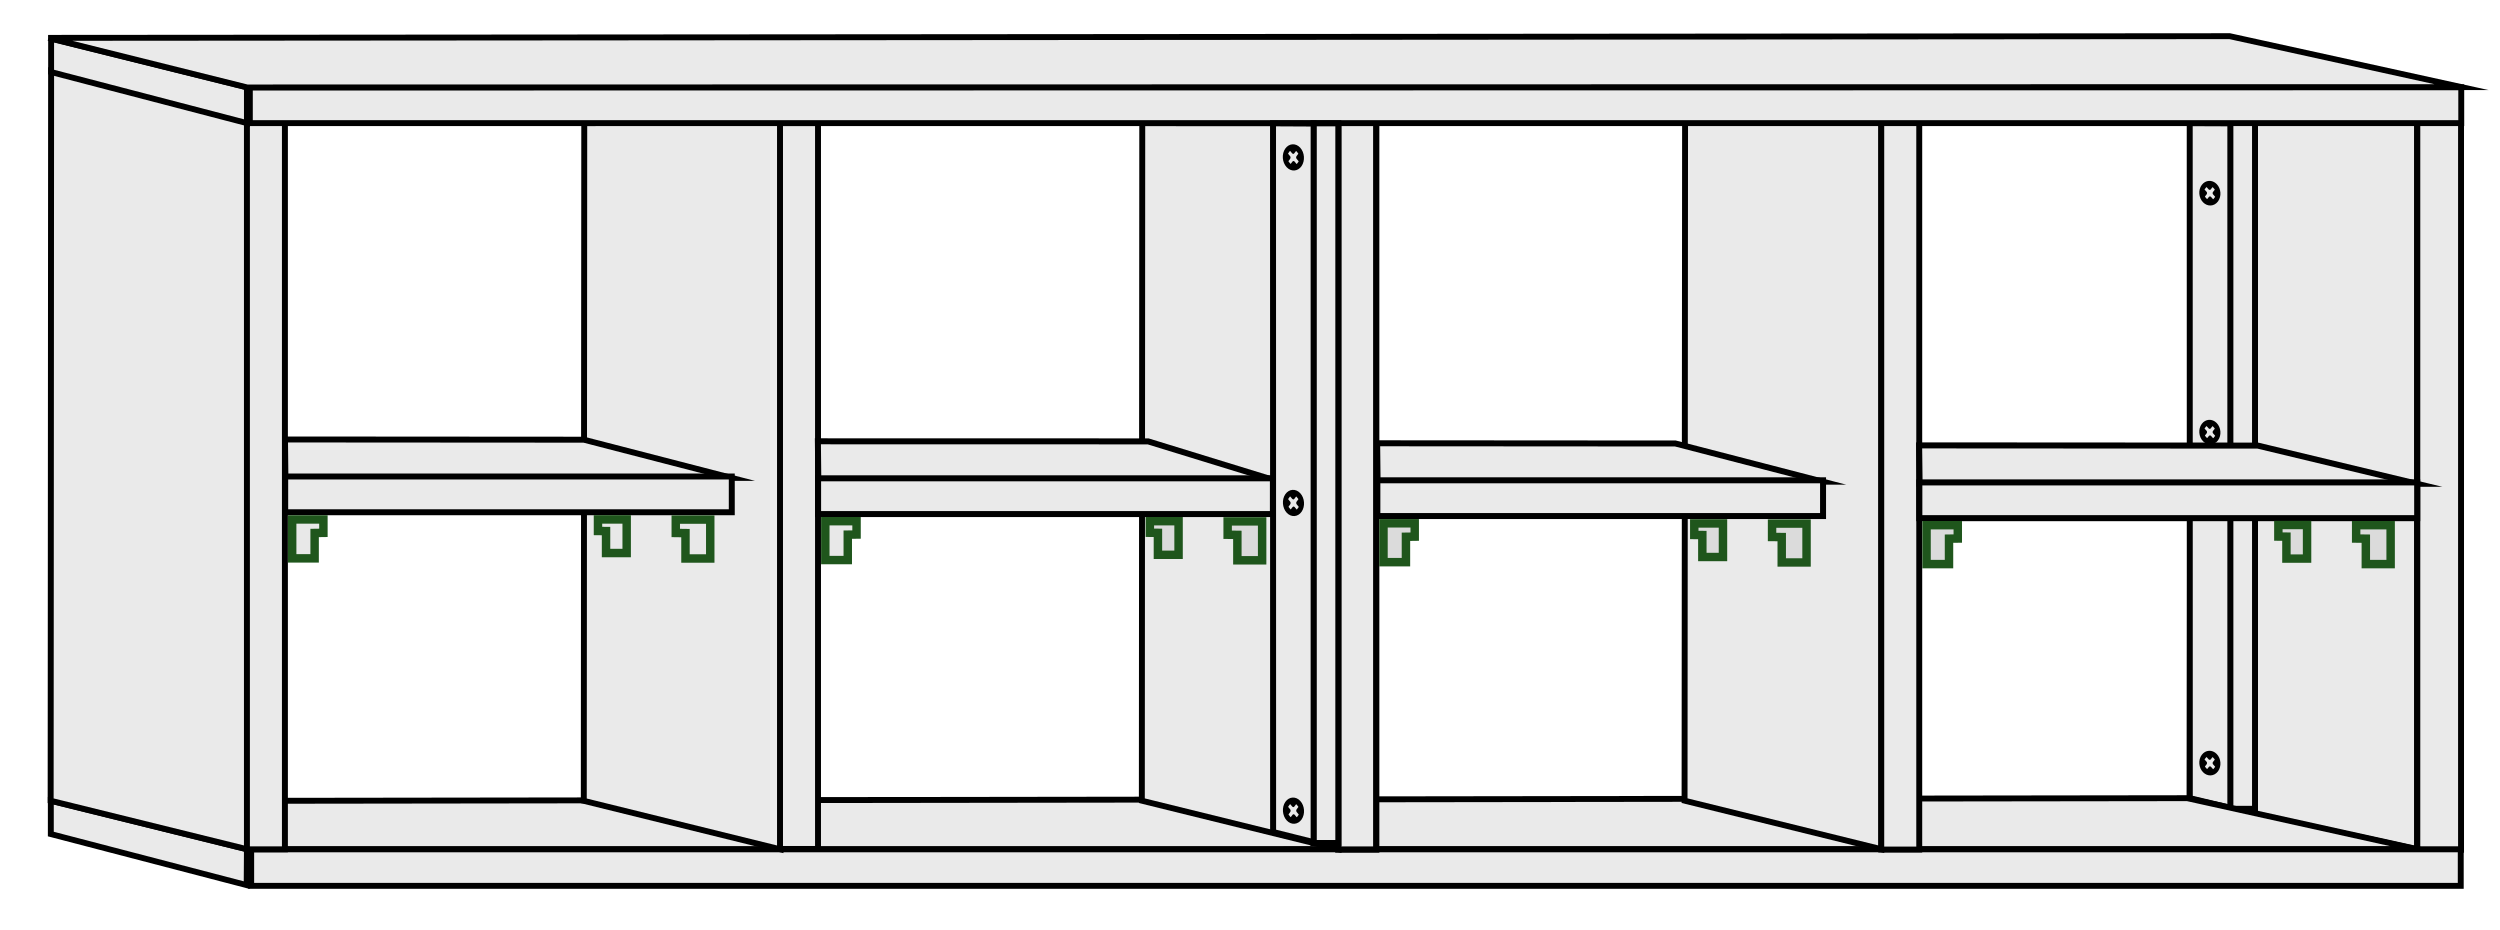
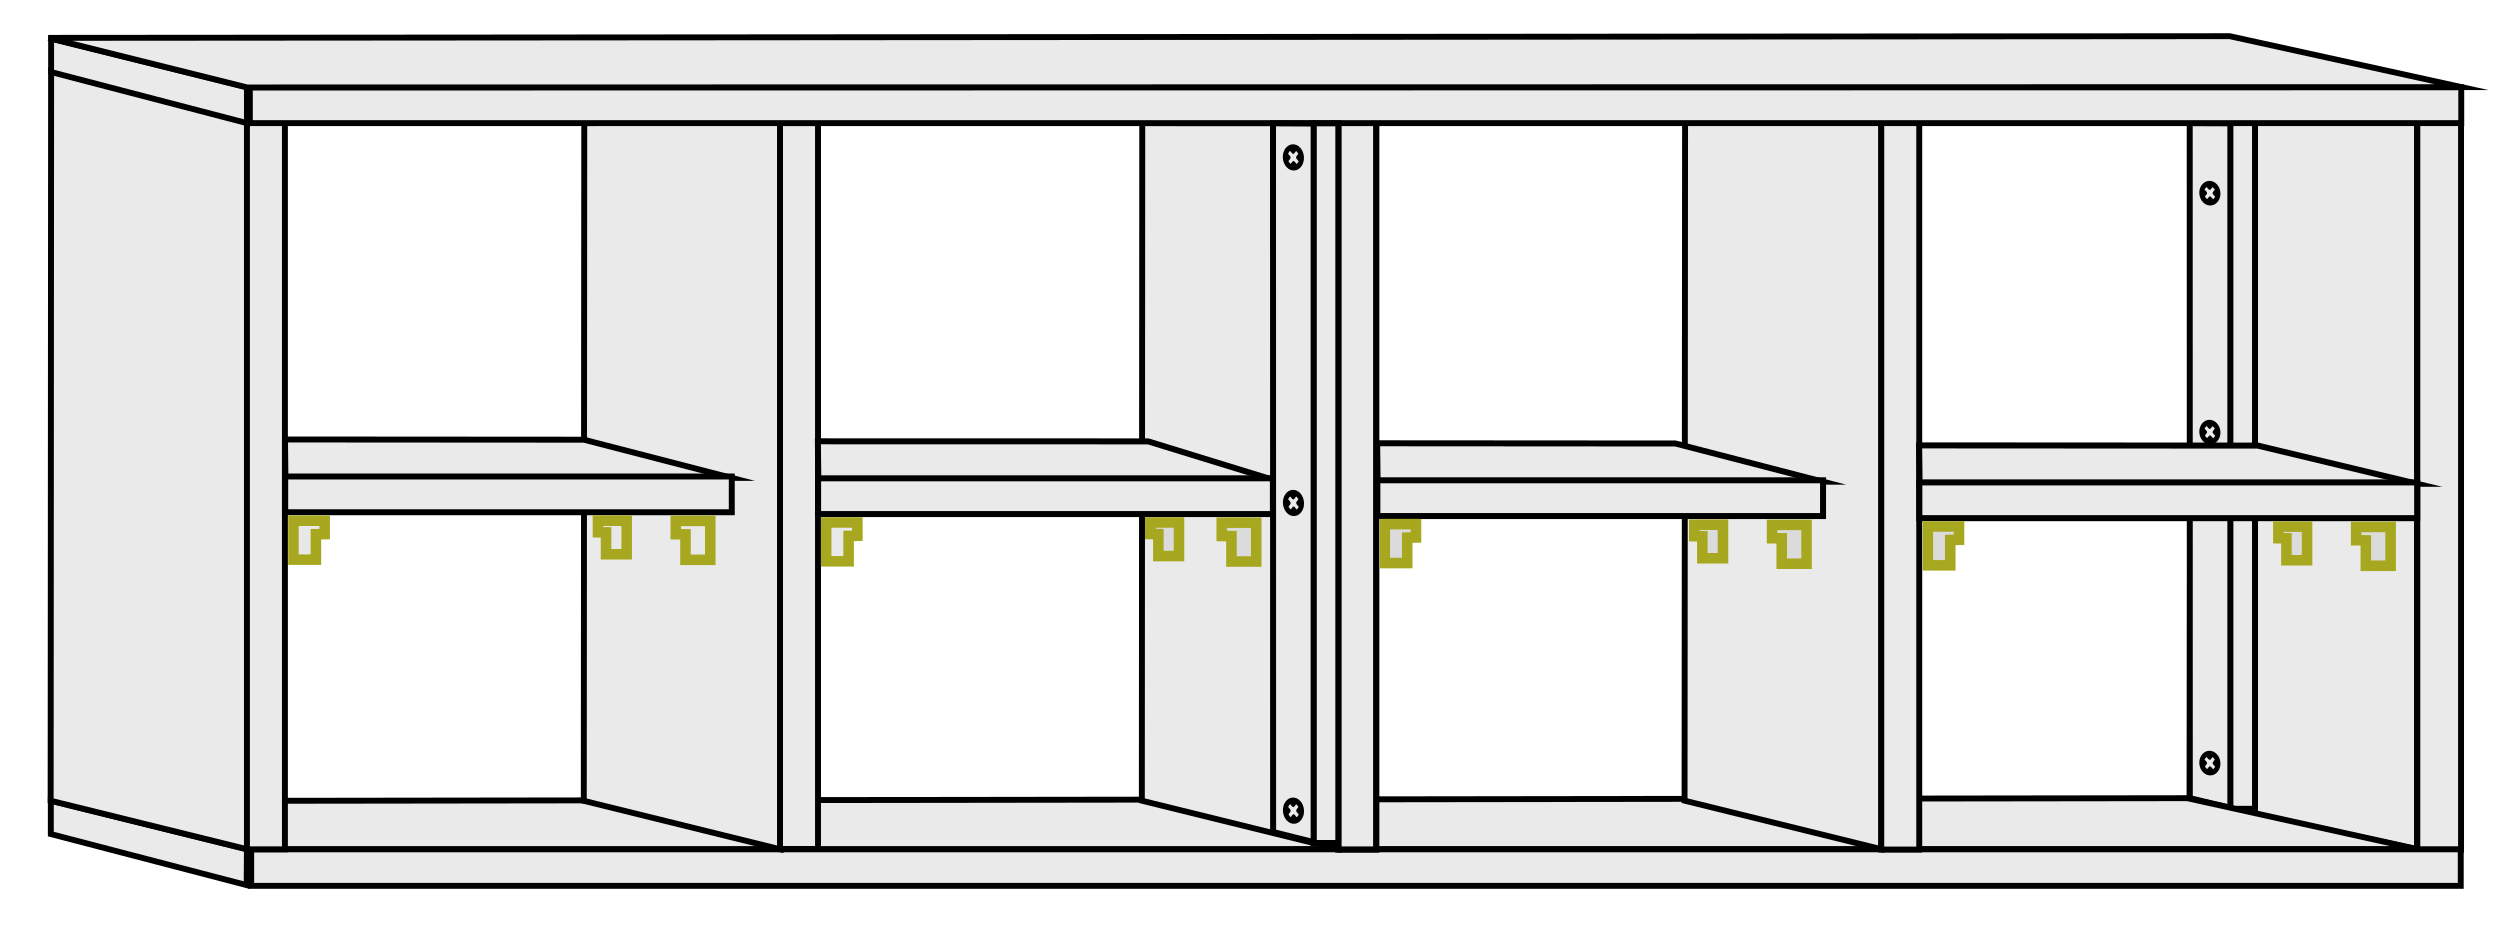
<svg xmlns="http://www.w3.org/2000/svg" version="1.1" id="CLOSET" x="0px" y="0px" viewBox="0 0 5922.9 2203.1" style="enable-background:new 0 0 5922.9 2203.1;" xml:space="preserve">
  <style type="text/css">
	.st0{fill:#EAEAEA;stroke:#000000;stroke-width:14.085;stroke-miterlimit:10;}
	.st1{fill:#EAEAEA;stroke:#000000;stroke-width:14.06;stroke-miterlimit:10;}
	.st2{fill:#CCCCCC;stroke:#DAD528;stroke-width:19.578;stroke-miterlimit:10;}
	.st3{fill:#EAEAEA;stroke:#000000;stroke-width:14.123;stroke-miterlimit:10;}
	.st4{fill:#EAEAEA;stroke:#000000;stroke-width:13.994;stroke-miterlimit:10;}
	.st5{fill:#EAEAEA;stroke:#000000;stroke-width:14.027;stroke-miterlimit:10;}
	.st6{fill:#EAEAEA;stroke:#000000;stroke-width:14.021;stroke-miterlimit:10;}
	.st7{fill:#EAEAEA;stroke:#000000;stroke-width:14.781;stroke-miterlimit:10;}
	.st8{fill:#EAEAEA;stroke:#000000;stroke-width:14.023;stroke-miterlimit:10;}
	.st9{fill:#EAEAEA;stroke:#000000;stroke-width:14.098;stroke-miterlimit:10;}
	.st10{fill:#EAEAEA;stroke:#000000;stroke-width:14.21;stroke-miterlimit:10;}
	.st11{fill:#EAEAEA;stroke:#000000;stroke-width:14.199;stroke-miterlimit:10;}
	.st12{fill:#EAEAEA;stroke:#000000;stroke-width:14.312;stroke-miterlimit:10;}
	.st13{fill:#EAEAEA;stroke:#000000;stroke-width:14.089;stroke-miterlimit:10;}
	.st14{fill:#EAEAEA;stroke:#000000;stroke-width:14.177;stroke-miterlimit:10;}
	.st15{fill:#EAEAEA;stroke:#000000;stroke-width:14.171;stroke-miterlimit:10;}
- 	.st16{fill:#DBDBDB;stroke:#1F561C;stroke-width:20;stroke-miterlimit:10;}
- 	.st17{fill:#E8E8E8;stroke:#1F561C;stroke-width:20;stroke-miterlimit:10;}
+ 	.st16{fill:#DBDBDB;stroke:#A8A820;stroke-width:25;stroke-miterlimit:10;}
+ 	.st17{fill:#E8E8E8;stroke:#A8A820;stroke-width:25;stroke-miterlimit:10;}
</style>
  <g id="LATERAL-DERECHA">
    <polygon class="st0" points="5726.4,2012.2 5187.7,1895.9 5189.8,290.2 5726.4,291.4  " />
    <rect x="5727" y="291.2" class="st1" width="103.6" height="1722" />
  </g>
  <g id="TABLITA-TRASERA-ESCONDIDA">
    <polygon class="st2" points="313.1,1920.2 254.1,1920.2 254.2,221.8 313.7,215.2  " />
    <polygon class="st2" points="254.6,1917.7 158.6,1894.1 158.2,197.2 254.2,221.8  " />
  </g>
  <g id="TABLITA-TRASERA">
    <rect x="5283.5" y="291.2" class="st3" width="59" height="1625" />
    <polygon class="st3" points="5284,1913.8 5188,1891 5187.8,291.7 5284,292.1  " />
    <path d="M5219.5,479.4c10.6,10.8,26.4,9.8,35.3-2.2c8.8-12,7.4-30.4-3.2-41.2s-26.4-9.8-35.3,2.2   C5207.4,450.1,5208.9,468.6,5219.5,479.4z M5227.2,443.5c0.6-0.5,0.9,0.1,0.9,0.1s2.4,2.8,4.7,5.3c2.8,2.2,4.4,0.2,4.4,0.2   s4.2-5.1,4.5-5.5c0.4-0.4,0.8,0.1,0.8,0.1l1.2,1.4c0,0,2.8,3.2,3.2,3.6c0.3,0.6,0.1,1,0.1,1s-2.6,3-4.3,5.4   c-1.6,2.6,0.2,5.2,0.2,5.2l2.5,2.8c0,0,2,2.2,2.4,2.7c0.3,0.7,0,1,0,1s-3.5,4.3-3.9,4.8c-0.4,0.6-1.1,0-1.1,0s-2.8-3.3-4.8-5.4   c-2.2-1.9-4.4,0-4.4,0s-3.9,4.8-4.3,5.3c-0.6,0.2-0.8-0.1-0.8-0.1s-3.6-4-4.2-4.8c-0.7-0.8-0.2-1.4-0.2-1.4l3.4-4.2   c2.5-3,0.7-6,0.7-6l-4.8-5.4c0,0-0.5-0.6-0.3-1.2C5223.3,448.4,5226.6,444.1,5227.2,443.5z" />
    <path d="M5219.5,1829.6c10.6,10.8,26.4,9.8,35.3-2.2c8.8-12,7.4-30.4-3.2-41.2c-10.6-10.8-26.4-9.8-35.3,2.2   C5207.4,1800.4,5208.9,1818.9,5219.5,1829.6z M5227.2,1793.8c0.6-0.5,0.9,0.1,0.9,0.1s2.4,2.8,4.7,5.3c2.8,2.2,4.4,0.2,4.4,0.2   s4.2-5.1,4.5-5.5c0.4-0.4,0.8,0.1,0.8,0.1l1.2,1.4c0,0,2.8,3.2,3.2,3.6c0.3,0.6,0.1,1,0.1,1s-2.6,3-4.3,5.4   c-1.6,2.6,0.2,5.2,0.2,5.2l2.5,2.8c0,0,2,2.2,2.4,2.7c0.3,0.7,0,1,0,1s-3.5,4.3-3.9,4.8c-0.4,0.6-1.1,0-1.1,0s-2.8-3.3-4.8-5.4   c-2.2-1.9-4.4,0-4.4,0s-3.9,4.8-4.3,5.3c-0.6,0.2-0.8-0.1-0.8-0.1s-3.6-4-4.2-4.8c-0.7-0.8-0.2-1.4-0.2-1.4l3.4-4.2   c2.5-3,0.7-6,0.7-6l-4.8-5.4c0,0-0.5-0.6-0.3-1.2C5223.3,1798.7,5226.6,1794.4,5227.2,1793.8z" />
    <path d="M5219.5,1045.5c10.6,10.8,26.4,9.8,35.3-2.2c8.8-12,7.4-30.4-3.2-41.2s-26.4-9.8-35.3,2.2   C5207.4,1016.3,5208.9,1034.8,5219.5,1045.5z M5227.2,1009.7c0.6-0.5,0.9,0.1,0.9,0.1s2.4,2.8,4.7,5.3c2.8,2.2,4.4,0.2,4.4,0.2   s4.2-5.1,4.5-5.5c0.4-0.4,0.8,0.1,0.8,0.1l1.2,1.4c0,0,2.8,3.2,3.2,3.6c0.3,0.6,0.1,1,0.1,1s-2.6,3-4.3,5.4   c-1.6,2.6,0.2,5.2,0.2,5.2l2.5,2.8c0,0,2,2.2,2.4,2.7c0.3,0.7,0,1,0,1s-3.5,4.3-3.9,4.8c-0.4,0.6-1.1,0-1.1,0s-2.8-3.3-4.8-5.4   c-2.2-1.9-4.4,0-4.4,0s-3.9,4.8-4.3,5.3c-0.6,0.2-0.8-0.1-0.8-0.1s-3.6-4-4.2-4.8c-0.7-0.8-0.2-1.4-0.2-1.4l3.4-4.2   c2.5-3,0.7-6,0.7-6l-4.8-5.4c0,0-0.5-0.6-0.3-1.2C5223.2,1014.6,5226.6,1010.3,5227.2,1009.7z" />
  </g>
  <g id="BASE">
    <polyline class="st4" points="5182.4,1891 673.5,1897.2 5181.8,1891 5726.9,2011.7 590.8,2012 590.8,1902.9 672.4,1898.2  " />
    <rect x="595.1" y="2012.2" class="st4" width="5234.8" height="86.5" />
    <polyline class="st4" points="584.4,2012 120.4,1897 120.4,1976 584.4,2097 585,2011.7  " />
  </g>
  <g id="DIVISIONES-VERTICALES">
    <g id="DIVISION-VERTICAL-DERECHA">
      <polygon class="st5" points="4457.1,2011.9 3991,1896.9 3992.2,290.2 4457.1,290.4   " />
      <rect x="4457" y="290.2" class="st5" width="90" height="1722.5" />
    </g>
    <g id="DIVISION-CENTRAL">
      <polygon class="st6" points="3171.2,2011.9 2705.2,1897 2706.2,291.7 3171.2,291.9   " />
      <rect x="3170.7" y="291.2" class="st7" width="89.8" height="1721.5" />
    </g>
    <g id="DIVISION-VERTICAL-IZQUIERDA_00000085229740836627909760000005526871516412138418_">
      <polygon class="st8" points="1849.1,2012.3 1383.1,1897.3 1384.2,291.6 1849.1,291.2   " />
      <rect x="1848" y="291.6" class="st8" width="90" height="1719.7" />
    </g>
  </g>
  <g id="DIVISIONES-HORIZONTALES">
    <g id="DIVISION-HORIZONTAL-EXTREMA-IZQUIERDA">
      <polygon class="st9" points="676.2,1131.7 1733.3,1132.2 1383.2,1041.7 675.2,1041.2   " />
      <rect x="675.7" y="1128.9" class="st9" width="1058" height="84.7" />
    </g>
    <g id="DIVISION-HORIZONTAL-INTERNA-IZQUIERDA">
      <polygon class="st10" points="1938.7,1136 3015.2,1136.5 2720.1,1045.7 1937.7,1045.5   " />
      <rect x="1938.2" y="1133.2" class="st10" width="1077.5" height="84.7" />
    </g>
    <g id="DIVISION-HORIZONTAL-INTERNA-DERECHA">
      <polygon class="st11" points="3263.7,1140.7 4318.6,1141.2 3969.3,1050.7 3262.7,1050.2   " />
      <rect x="3263.2" y="1137.9" class="st11" width="1055.9" height="84.7" />
    </g>
    <g id="DIVISION-HORIZONTAL-EXTREMA-DERECHA">
      <polygon class="st12" points="4547.8,1145.7 5726.2,1146.2 5349.1,1055.7 4546.7,1055.2   " />
      <rect x="4547.2" y="1142.9" class="st12" width="1179.5" height="84.7" />
    </g>
  </g>
  <g id="LATERAL-IZQUIERDA">
    <polygon class="st9" points="586.1,2012.2 120,1897.1 121.1,168.2 586.1,289.8  " />
    <rect x="585" y="291.2" class="st13" width="90" height="1721" />
  </g>
  <g id="TECHO">
    <polygon class="st4" points="585,291.7 121.1,170.7 121.1,91.7 585,206.7  " />
    <rect x="591.9" y="206.7" class="st4" width="5239.2" height="85" />
    <polyline class="st4" points="114.7,89.7 585.6,207.2 5831.7,206.4 5282.5,85.7 114.7,89.7 5283.1,85.7  " />
  </g>
  <g id="TABLITA-PUERTA">
    <g>
      <rect x="3111.7" y="292.2" class="st14" width="59" height="1705" />
      <polygon class="st15" points="3112.2,1995.2 3016.2,1971.2 3016,292.2 3112.2,292.7   " />
    </g>
    <path d="M3048.2,396c10.6,11.5,26.4,10.4,35.3-2.3c8.8-12.8,7.4-32.4-3.2-43.9c-10.6-11.5-26.4-10.4-35.3,2.3   C3036.1,364.9,3037.5,384.5,3048.2,396z M3055.9,357.8c0.6-0.5,0.9,0.1,0.9,0.1s2.4,2.9,4.7,5.6c2.8,2.4,4.4,0.2,4.4,0.2   s4.2-5.4,4.5-5.8c0.4-0.4,0.8,0.1,0.8,0.1l1.2,1.5c0,0,2.8,3.4,3.2,3.9c0.3,0.6,0.1,1.1,0.1,1.1s-2.6,3.2-4.3,5.8   c-1.6,2.7,0.2,5.6,0.2,5.6l2.5,3c0,0,2,2.3,2.4,2.9c0.3,0.7,0,1.1,0,1.1s-3.5,4.6-3.9,5.2c-0.4,0.6-1.1,0.1-1.1,0.1   s-2.8-3.5-4.8-5.8c-2.2-2.1-4.4,0.1-4.4,0.1s-3.9,5.1-4.3,5.6c-0.6,0.2-0.8-0.1-0.8-0.1s-3.6-4.3-4.2-5.1c-0.7-0.8-0.2-1.5-0.2-1.5   l3.4-4.5c2.5-3.2,0.7-6.4,0.7-6.4l-4.8-5.8c0,0-0.5-0.6-0.3-1.3C3051.9,363,3055.3,358.4,3055.9,357.8z" />
    <path d="M3048.4,1214.7c10.6,11.5,26.4,10.4,35.3-2.3c8.8-12.8,7.4-32.4-3.2-43.9s-26.4-10.4-35.3,2.3   C3036.4,1183.5,3037.8,1203.2,3048.4,1214.7z M3056.1,1176.4c0.6-0.5,0.9,0.1,0.9,0.1s2.4,2.9,4.7,5.6c2.8,2.4,4.4,0.2,4.4,0.2   s4.2-5.4,4.5-5.8c0.4-0.4,0.8,0.1,0.8,0.1l1.2,1.5c0,0,2.8,3.4,3.2,3.9c0.3,0.6,0.1,1.1,0.1,1.1s-2.6,3.2-4.3,5.8   c-1.6,2.7,0.2,5.6,0.2,5.6l2.5,3c0,0,2,2.3,2.4,2.9c0.3,0.7,0,1.1,0,1.1s-3.5,4.6-3.9,5.2c-0.4,0.6-1.1,0.1-1.1,0.1   s-2.8-3.5-4.8-5.8c-2.2-2.1-4.4,0.1-4.4,0.1s-3.9,5.1-4.3,5.6c-0.6,0.2-0.8-0.1-0.8-0.1s-3.6-4.3-4.2-5.1c-0.7-0.8-0.2-1.5-0.2-1.5   l3.4-4.5c2.5-3.2,0.7-6.4,0.7-6.4l-4.8-5.8c0,0-0.5-0.6-0.3-1.3C3052.2,1181.7,3055.6,1177.1,3056.1,1176.4z" />
    <path d="M3048.4,1943.7c10.6,11.5,26.4,10.4,35.3-2.3c8.8-12.8,7.4-32.4-3.2-43.9s-26.4-10.4-35.3,2.3   C3036.4,1912.5,3037.8,1932.2,3048.4,1943.7z M3056.1,1905.4c0.6-0.5,0.9,0.1,0.9,0.1s2.4,2.9,4.7,5.6c2.8,2.4,4.4,0.2,4.4,0.2   s4.2-5.4,4.5-5.8c0.4-0.4,0.8,0.1,0.8,0.1l1.2,1.5c0,0,2.8,3.4,3.2,3.9c0.3,0.6,0.1,1.1,0.1,1.1s-2.6,3.2-4.3,5.8   c-1.6,2.7,0.2,5.6,0.2,5.6l2.5,3c0,0,2,2.3,2.4,2.9c0.3,0.7,0,1.1,0,1.1s-3.5,4.6-3.9,5.2c-0.4,0.6-1.1,0.1-1.1,0.1   s-2.8-3.5-4.8-5.8c-2.2-2.1-4.4,0.1-4.4,0.1s-3.9,5.1-4.3,5.6c-0.6,0.2-0.8-0.1-0.8-0.1s-3.6-4.3-4.2-5.1c-0.7-0.8-0.2-1.5-0.2-1.5   l3.4-4.5c2.5-3.2,0.7-6.4,0.7-6.4l-4.8-5.8c0,0-0.5-0.6-0.3-1.3C3052.2,1910.7,3055.6,1906.1,3056.1,1905.4z" />
  </g>
  <g id="SOPORTES-COOK">
-     <polygon class="st16" points="4221.2,1301.8 4221.2,1332.6 4280,1332.6 4280,1299.6 4280,1240.5 4198.3,1240.5 4198.3,1272.2    4221.2,1272.4  " />
-     <polygon class="st16" points="5416.9,1296.7 5416.9,1323.4 5465.8,1323.4 5465.8,1294.8 5465.8,1243.8 5397.8,1243.8    5397.8,1271.2 5416.9,1271.4  " />
-     <polygon class="st16" points="5605,1305.5 5605,1336.4 5663.8,1336.4 5663.8,1303.3 5663.8,1244.3 5582.1,1244.3 5582.1,1275.9    5605,1276.2  " />
-     <polygon class="st17" points="1435.8,1283.5 1435.8,1310.2 1484.7,1310.2 1484.7,1281.6 1484.7,1230.6 1416.7,1230.6 1416.7,1258    1435.8,1258.2  " />
-     <polygon class="st17" points="1624,1292.3 1624,1323.2 1682.7,1323.2 1682.7,1290.1 1682.7,1231 1601,1231 1601,1262.7 1624,1263     " />
-     <polygon class="st16" points="2743.3,1287.7 2743.3,1314.4 2792.2,1314.4 2792.2,1285.8 2792.2,1234.8 2724.2,1234.8    2724.2,1262.2 2743.3,1262.4  " />
-     <polygon class="st16" points="2931.5,1296.5 2931.5,1327.4 2990.2,1327.4 2990.2,1294.3 2990.2,1235.3 2908.5,1235.3    2908.5,1266.9 2931.5,1267.2  " />
-     <polygon class="st16" points="4033.1,1293 4033.1,1319.6 4082,1319.6 4082,1291.1 4082,1240.1 4014,1240.1 4014,1267.4    4033.1,1267.6  " />
-     <polygon class="st17" points="766.2,1262.4 745.4,1262.7 745.4,1292 745.4,1322.9 692.2,1322.9 692.2,1289.8 692.2,1230.7    766.2,1230.7  " />
-     <polygon class="st17" points="2029.3,1266.4 2008.5,1266.7 2008.5,1296 2008.5,1326.9 1955.3,1326.9 1955.3,1293.8 1955.3,1234.8    2029.3,1234.8  " />
-     <polygon class="st16" points="3351.7,1271.4 3330.9,1271.7 3330.9,1301 3330.9,1331.9 3277.7,1331.9 3277.7,1298.8 3277.7,1239.8    3351.7,1239.8  " />
-     <polygon class="st16" points="4638.3,1275.9 4617.5,1276.2 4617.5,1305.5 4617.5,1336.4 4564.3,1336.4 4564.3,1303.3    4564.3,1244.3 4638.3,1244.3  " />
+     <polygon class="st16" points="4221.2,1304.8 4221.2,1335.6 4280,1335.6 4280,1302.6 4280,1243.5 4198.3,1243.5 4198.3,1275.2    4221.2,1275.4  " />
+     <polygon class="st16" points="5416.9,1300.7 5416.9,1327.4 5465.8,1327.4 5465.8,1298.8 5465.8,1247.8 5397.8,1247.8    5397.8,1275.2 5416.9,1275.4  " />
+     <polygon class="st16" points="5605,1309.5 5605,1340.4 5663.8,1340.4 5663.8,1307.3 5663.8,1248.3 5582.1,1248.3 5582.1,1279.9    5605,1280.2  " />
+     <polygon class="st17" points="1435.8,1286.5 1435.8,1313.2 1484.7,1313.2 1484.7,1284.6 1484.7,1233.6 1416.7,1233.6 1416.7,1261    1435.8,1261.2  " />
+     <polygon class="st17" points="1624,1295.3 1624,1326.2 1682.7,1326.2 1682.7,1293.1 1682.7,1234 1601,1234 1601,1265.7 1624,1266     " />
+     <polygon class="st16" points="2744.3,1290.7 2744.3,1317.4 2793.2,1317.4 2793.2,1288.8 2793.2,1237.8 2725.2,1237.8    2725.2,1265.2 2744.3,1265.4  " />
+     <polygon class="st16" points="2917.5,1299.5 2917.5,1330.4 2976.2,1330.4 2976.2,1297.3 2976.2,1238.3 2894.5,1238.3    2894.5,1269.9 2917.5,1270.2  " />
+     <polygon class="st16" points="4033.1,1296 4033.1,1322.6 4082,1322.6 4082,1294.1 4082,1243.1 4014,1243.1 4014,1270.4    4033.1,1270.6  " />
+     <polygon class="st17" points="769.2,1265.4 748.4,1265.7 748.4,1295 748.4,1325.9 695.2,1325.9 695.2,1292.8 695.2,1233.7    769.2,1233.7  " />
+     <polygon class="st17" points="2031.3,1269.4 2010.5,1269.7 2010.5,1299 2010.5,1329.9 1957.3,1329.9 1957.3,1296.8 1957.3,1237.8    2031.3,1237.8  " />
+     <polygon class="st16" points="3354.7,1273.4 3333.9,1273.7 3333.9,1303 3333.9,1333.9 3280.7,1333.9 3280.7,1300.8 3280.7,1241.8    3354.7,1241.8  " />
+     <polygon class="st16" points="4641.3,1278.9 4620.5,1279.2 4620.5,1308.5 4620.5,1339.4 4567.3,1339.4 4567.3,1306.3    4567.3,1247.3 4641.3,1247.3  " />
  </g>
</svg>
